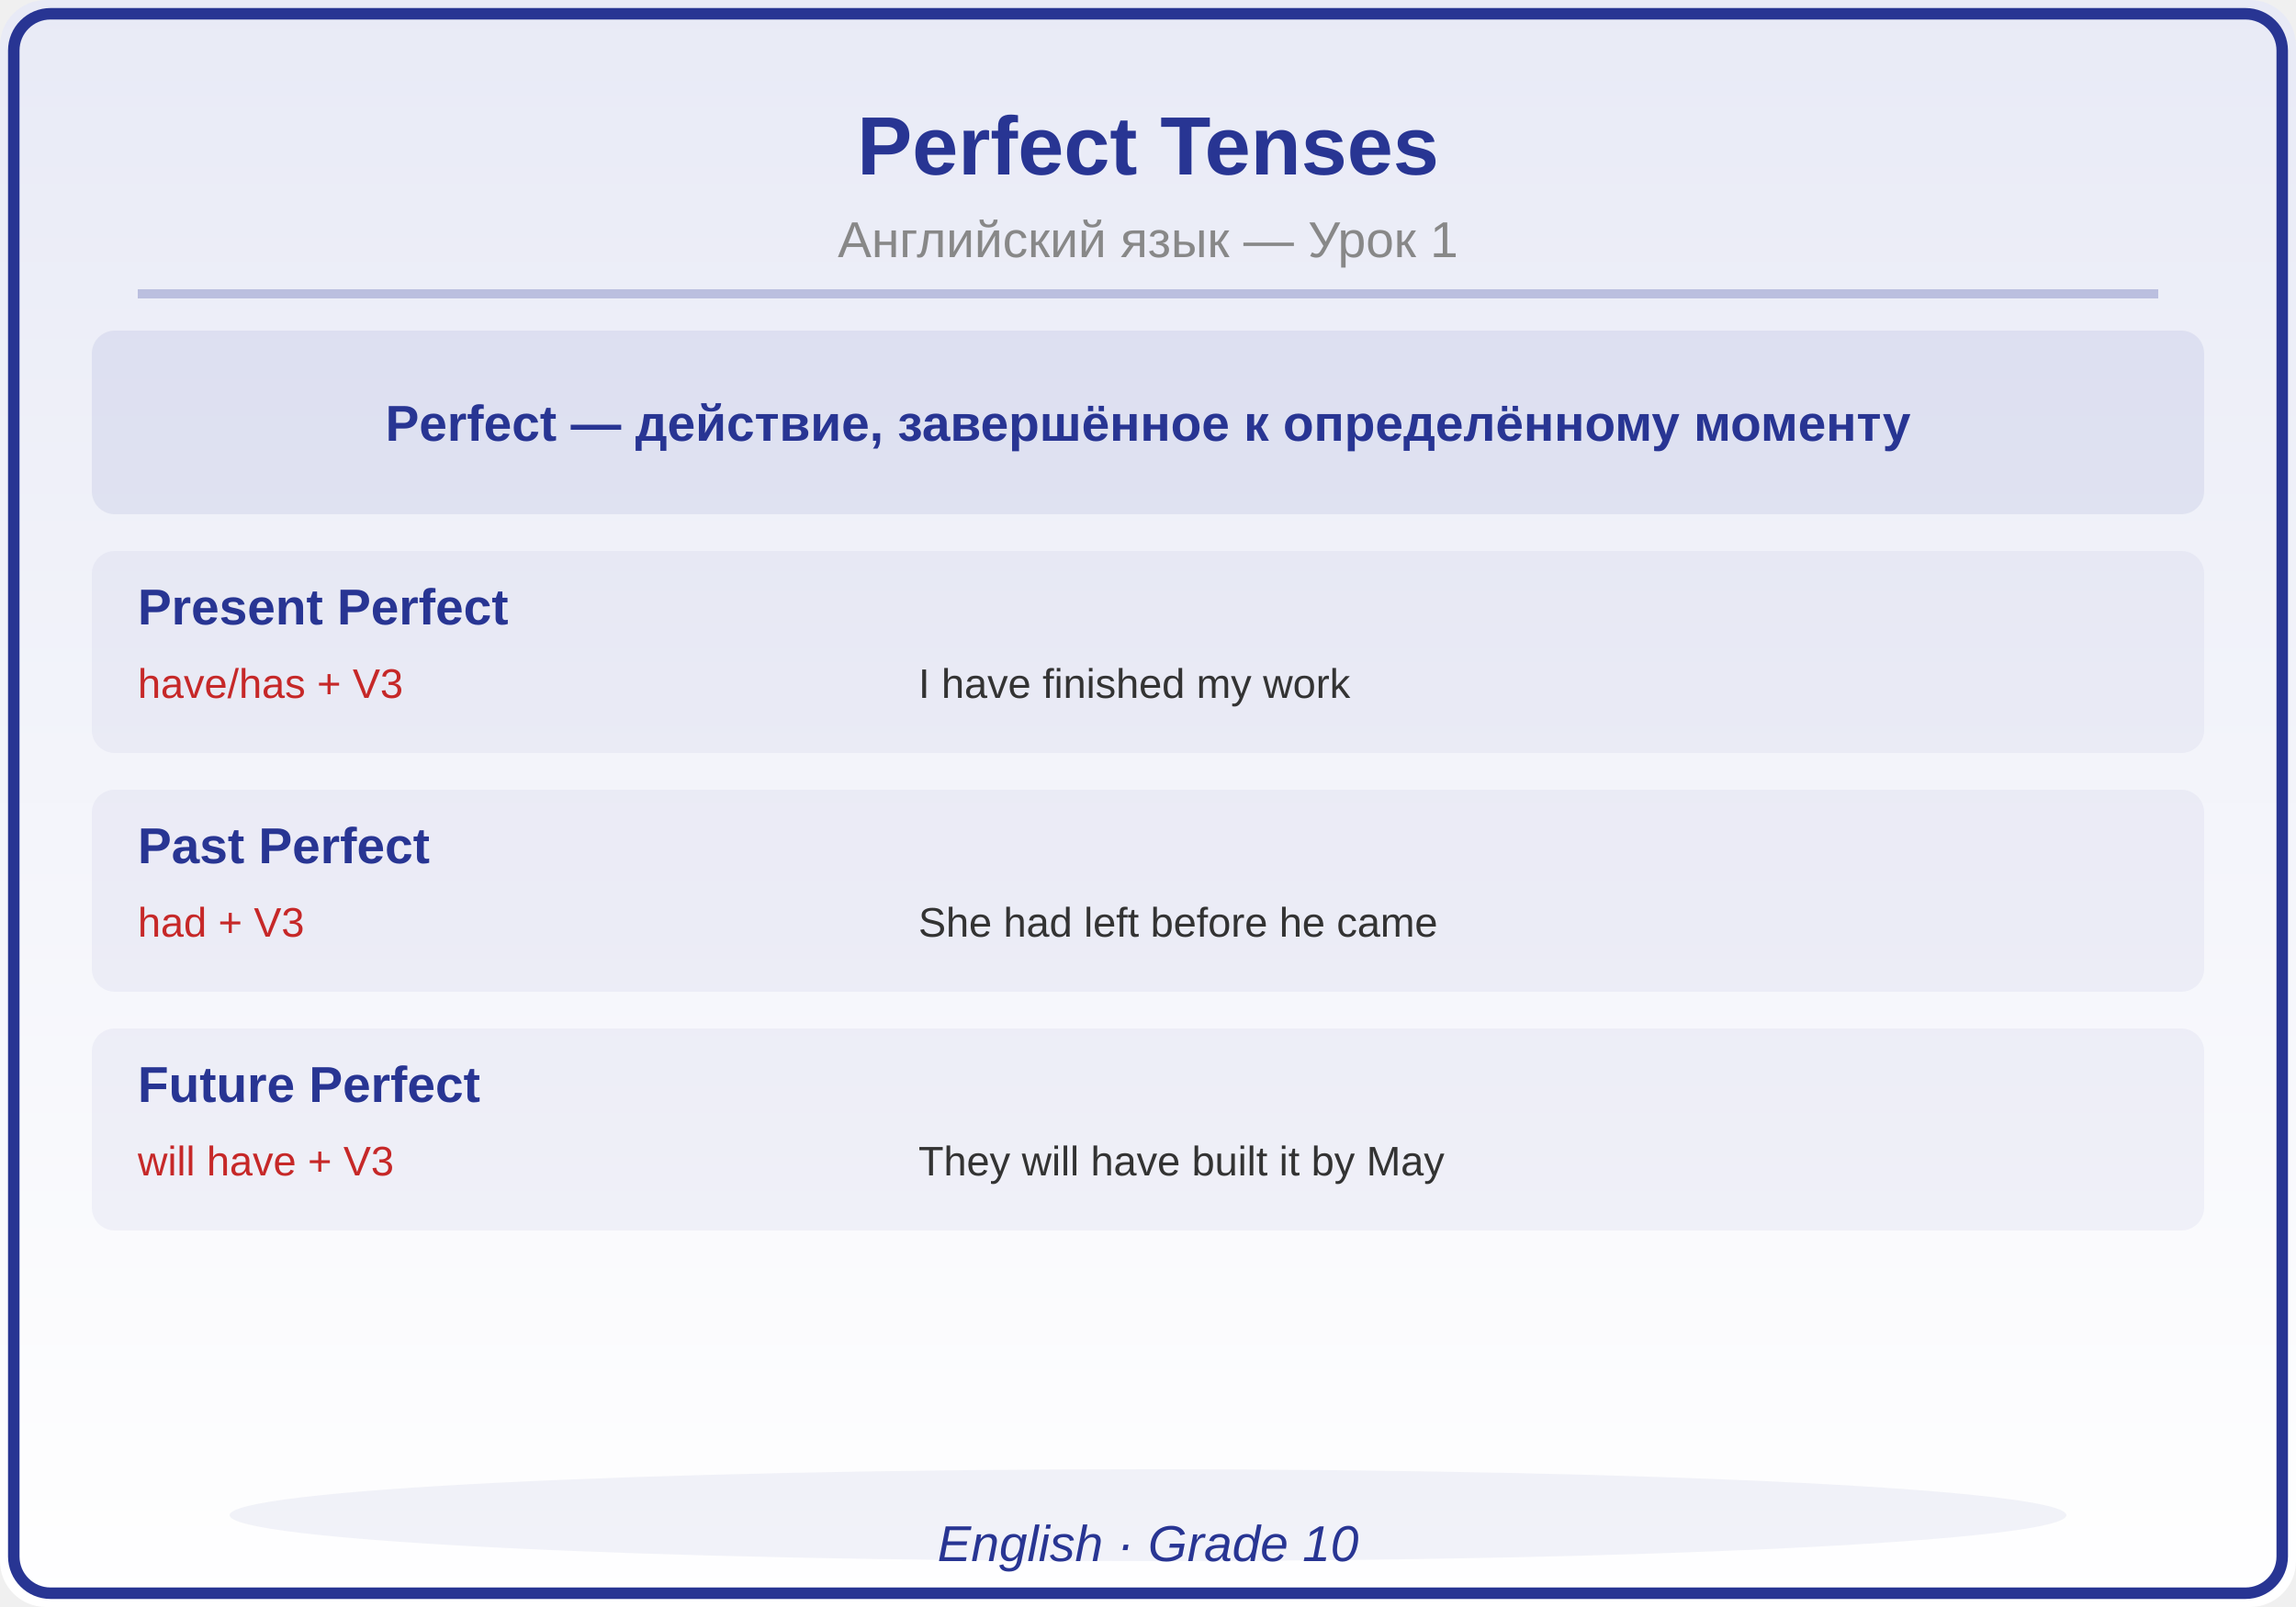
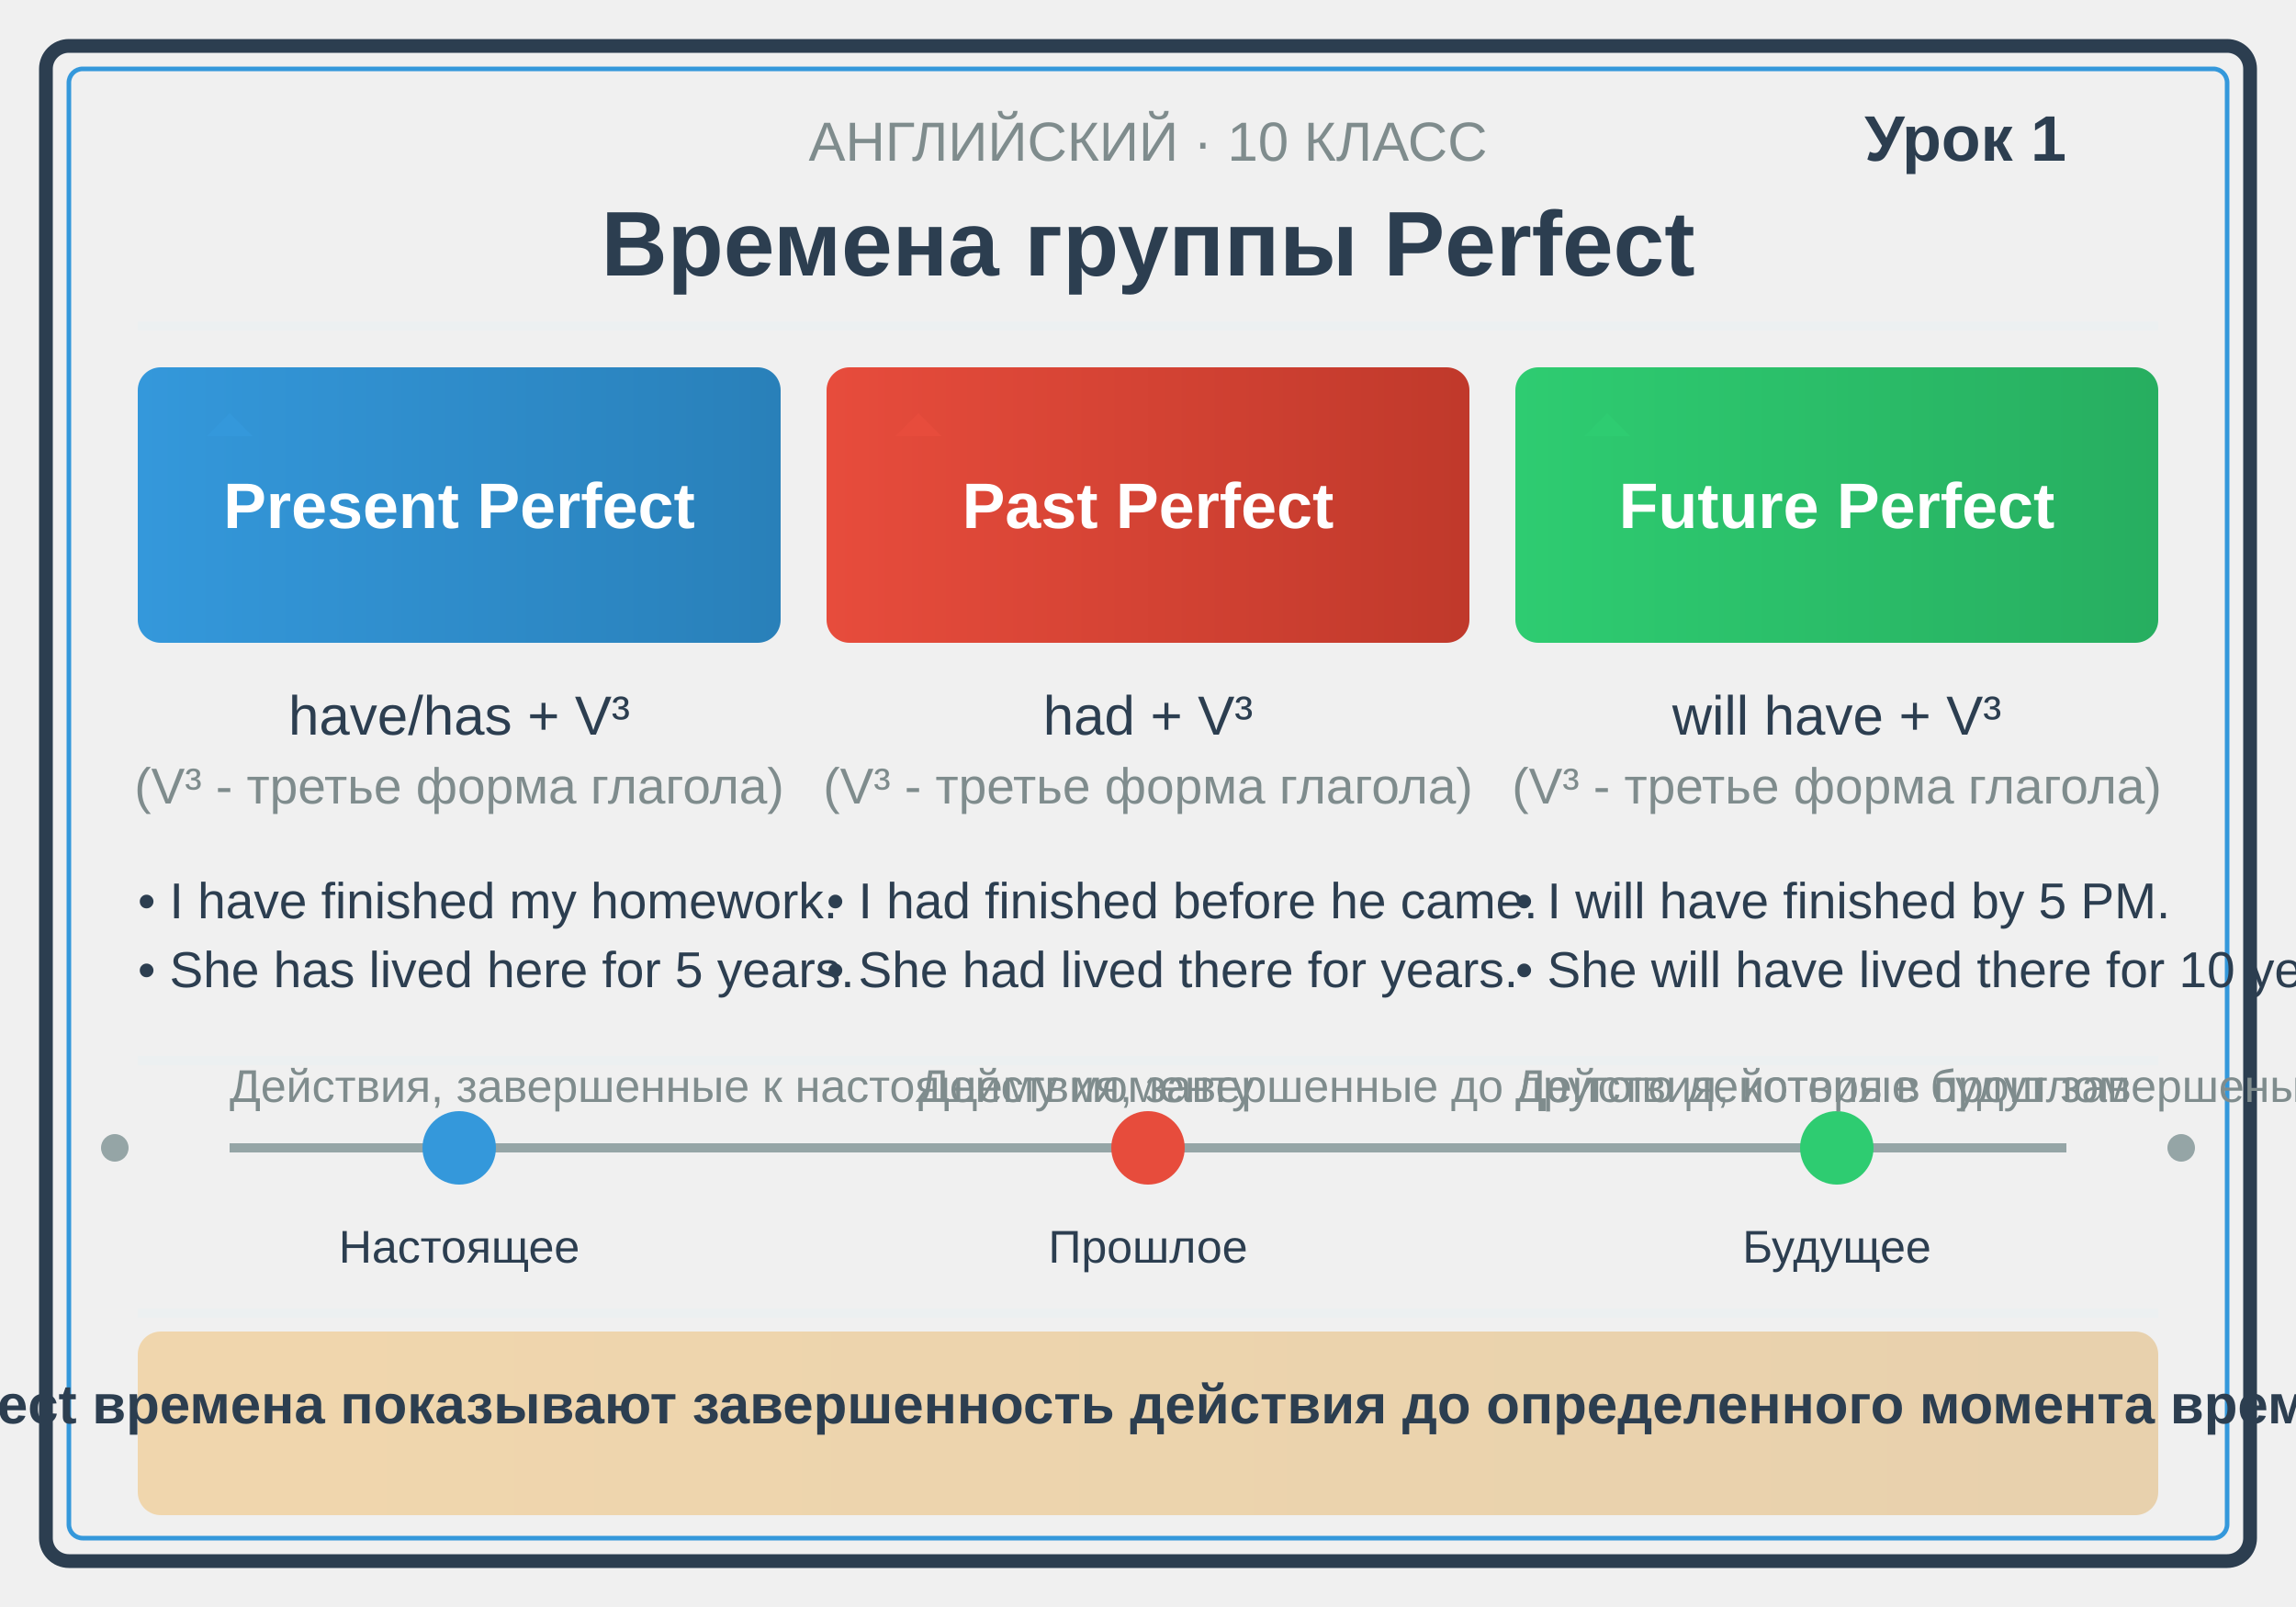
<svg xmlns="http://www.w3.org/2000/svg" viewBox="0 0 500 350">
+   <rect x="10" y="10" width="480" height="330" fill="none" stroke="#2c3e50" stroke-width="3" rx="5" />
+   <rect x="15" y="15" width="470" height="320" fill="none" stroke="#3498db" stroke-width="1" rx="3" />
+   <text x="250" y="35" text-anchor="middle" font-family="Arial, sans-serif" font-size="12" fill="#7f8c8d">АНГЛИЙСКИЙ · 10 КЛАСС</text>
+   <text x="450" y="35" text-anchor="end" font-family="Arial, sans-serif" font-size="14" font-weight="bold" fill="#2c3e50">Урок 1</text>
+   <text x="250" y="60" text-anchor="middle" font-family="Arial, sans-serif" font-size="20" font-weight="bold" fill="#2c3e50">Времена группы Perfect</text>
  <defs>
-     <linearGradient id="bg" x1="0" y1="0" x2="0" y2="1">
-       <stop offset="0%" stop-color="#E8EAF6" />
-       <stop offset="100%" stop-color="#FFFFFF" />
+     <linearGradient id="grad1" x1="0%" y1="0%" x2="100%" y2="0%">
+       <stop offset="0%" style="stop-color:#3498db;stop-opacity:1" />
+       <stop offset="100%" style="stop-color:#2980b9;stop-opacity:1" />
+     </linearGradient>
+     <linearGradient id="grad2" x1="0%" y1="0%" x2="100%" y2="0%">
+       <stop offset="0%" style="stop-color:#e74c3c;stop-opacity:1" />
+       <stop offset="100%" style="stop-color:#c0392b;stop-opacity:1" />
+     </linearGradient>
+     <linearGradient id="grad3" x1="0%" y1="0%" x2="100%" y2="0%">
+       <stop offset="0%" style="stop-color:#2ecc71;stop-opacity:1" />
+       <stop offset="100%" style="stop-color:#27ae60;stop-opacity:1" />
+     </linearGradient>
+     <linearGradient id="grad4" x1="0%" y1="0%" x2="100%" y2="0%">
+       <stop offset="0%" style="stop-color:#f39c12;stop-opacity:1" />
+       <stop offset="100%" style="stop-color:#d68910;stop-opacity:1" />
    </linearGradient>
  </defs>
-   <rect width="500" height="350" fill="url(#bg)" rx="10" />
-   <rect x="3" y="3" width="494" height="344" rx="8" fill="none" stroke="#283593" stroke-width="2.5" />
-   <text x="250" y="38" font-family="Arial,sans-serif" font-size="18" font-weight="bold" fill="#283593" text-anchor="middle">Perfect Tenses</text>
-   <text x="250" y="56" font-family="Arial,sans-serif" font-size="11" fill="#888888" text-anchor="middle">Английский язык — Урок 1</text>
-   <line x1="30" y1="64" x2="470" y2="64" stroke="#283593" stroke-width="2" opacity="0.25" />
-   <rect x="20" y="72" width="460" height="40" rx="5" fill="#283593" opacity="0.08" />
-   <text x="250" y="96" font-family="Arial,sans-serif" font-size="11" fill="#283593" text-anchor="middle" font-weight="bold">Perfect — действие, завершённое к определённому моменту</text>
-   <rect x="20" y="120" width="460" height="44" rx="5" fill="#283593" opacity="0.05" />
-   <text x="30" y="136" font-family="Arial,sans-serif" font-size="11" fill="#283593" text-anchor="start" font-weight="bold">Present Perfect</text>
-   <text x="30" y="152" font-family="Arial,sans-serif" font-size="9" fill="#C62828" text-anchor="start" font-weight="normal">have/has + V3</text>
-   <text x="200" y="152" font-family="Arial,sans-serif" font-size="9" fill="#333333" text-anchor="start" font-weight="normal">I have finished my work</text>
-   <rect x="20" y="172" width="460" height="44" rx="5" fill="#283593" opacity="0.05" />
-   <text x="30" y="188" font-family="Arial,sans-serif" font-size="11" fill="#283593" text-anchor="start" font-weight="bold">Past Perfect</text>
-   <text x="30" y="204" font-family="Arial,sans-serif" font-size="9" fill="#C62828" text-anchor="start" font-weight="normal">had + V3</text>
-   <text x="200" y="204" font-family="Arial,sans-serif" font-size="9" fill="#333333" text-anchor="start" font-weight="normal">She had left before he came</text>
-   <rect x="20" y="224" width="460" height="44" rx="5" fill="#283593" opacity="0.05" />
-   <text x="30" y="240" font-family="Arial,sans-serif" font-size="11" fill="#283593" text-anchor="start" font-weight="bold">Future Perfect</text>
-   <text x="30" y="256" font-family="Arial,sans-serif" font-size="9" fill="#C62828" text-anchor="start" font-weight="normal">will have + V3</text>
-   <text x="200" y="256" font-family="Arial,sans-serif" font-size="9" fill="#333333" text-anchor="start" font-weight="normal">They will have built it by May</text>
-   <ellipse cx="250" cy="330" rx="200" ry="10" fill="#283593" opacity="0.06" />
-   <text x="250" y="340" font-family="Arial,sans-serif" font-size="11" fill="#283593" text-anchor="middle" font-style="italic">English · Grade 10</text>
+   <rect x="30" y="80" width="140" height="60" fill="url(#grad1)" rx="5" />
+   <text x="100" y="115" text-anchor="middle" font-family="Arial, sans-serif" font-size="14" font-weight="bold" fill="white">Present Perfect</text>
+   <text x="100" y="160" text-anchor="middle" font-family="Arial, sans-serif" font-size="12" fill="#2c3e50">have/has + V³</text>
+   <text x="100" y="175" text-anchor="middle" font-family="Arial, sans-serif" font-size="11" fill="#7f8c8d">(V³ - третье форма глагола)</text>
+   <text x="30" y="200" font-family="Arial, sans-serif" font-size="11" fill="#2c3e50">• I have finished my homework.</text>
+   <text x="30" y="215" font-family="Arial, sans-serif" font-size="11" fill="#2c3e50">• She has lived here for 5 years.</text>
+   <rect x="180" y="80" width="140" height="60" fill="url(#grad2)" rx="5" />
+   <text x="250" y="115" text-anchor="middle" font-family="Arial, sans-serif" font-size="14" font-weight="bold" fill="white">Past Perfect</text>
+   <text x="250" y="160" text-anchor="middle" font-family="Arial, sans-serif" font-size="12" fill="#2c3e50">had + V³</text>
+   <text x="250" y="175" text-anchor="middle" font-family="Arial, sans-serif" font-size="11" fill="#7f8c8d">(V³ - третье форма глагола)</text>
+   <text x="180" y="200" font-family="Arial, sans-serif" font-size="11" fill="#2c3e50">• I had finished before he came.</text>
+   <text x="180" y="215" font-family="Arial, sans-serif" font-size="11" fill="#2c3e50">• She had lived there for years.</text>
+   <rect x="330" y="80" width="140" height="60" fill="url(#grad3)" rx="5" />
+   <text x="400" y="115" text-anchor="middle" font-family="Arial, sans-serif" font-size="14" font-weight="bold" fill="white">Future Perfect</text>
+   <text x="400" y="160" text-anchor="middle" font-family="Arial, sans-serif" font-size="12" fill="#2c3e50">will have + V³</text>
+   <text x="400" y="175" text-anchor="middle" font-family="Arial, sans-serif" font-size="11" fill="#7f8c8d">(V³ - третье форма глагола)</text>
+   <text x="330" y="200" font-family="Arial, sans-serif" font-size="11" fill="#2c3e50">• I will have finished by 5 PM.</text>
+   <text x="330" y="215" font-family="Arial, sans-serif" font-size="11" fill="#2c3e50">• She will have lived there for 10 years.</text>
+   <line x1="50" y1="250" x2="450" y2="250" stroke="#95a5a6" stroke-width="2" />
+   <circle cx="100" cy="250" r="8" fill="#3498db" />
+   <text x="100" y="275" text-anchor="middle" font-family="Arial, sans-serif" font-size="10" fill="#2c3e50">Настоящее</text>
+   <circle cx="250" cy="250" r="8" fill="#e74c3c" />
+   <text x="250" y="275" text-anchor="middle" font-family="Arial, sans-serif" font-size="10" fill="#2c3e50">Прошлое</text>
+   <circle cx="400" cy="250" r="8" fill="#2ecc71" />
+   <text x="400" y="275" text-anchor="middle" font-family="Arial, sans-serif" font-size="10" fill="#2c3e50">Будущее</text>
+   <rect x="30" y="290" width="440" height="40" fill="url(#grad4)" rx="5" opacity="0.3" />
+   <text x="250" y="310" text-anchor="middle" font-family="Arial, sans-serif" font-size="12" font-weight="bold" fill="#2c3e50">Perfect времена показывают завершенность действия до определенного момента времени</text>
+   <polygon points="45,95 50,90 55,95" fill="#3498db" />
+   <polygon points="195,95 200,90 205,95" fill="#e74c3c" />
+   <polygon points="345,95 350,90 355,95" fill="#2ecc71" />
+   <path d="M 175 110 L 175 110" stroke="#7f8c8d" stroke-width="1" stroke-dasharray="2,2" fill="none" />
+   <path d="M 325 110 L 325 110" stroke="#7f8c8d" stroke-width="1" stroke-dasharray="2,2" fill="none" />
+   <text x="50" y="240" font-family="Arial, sans-serif" font-size="10" fill="#7f8c8d">Действия, завершенные к настоящему моменту</text>
+   <text x="200" y="240" font-family="Arial, sans-serif" font-size="10" fill="#7f8c8d">Действия, завершенные до другого действия в прошлом</text>
+   <text x="330" y="240" font-family="Arial, sans-serif" font-size="10" fill="#7f8c8d">Действия, которые будут завершены к определенному моменту в будущем</text>
+   <rect x="30" y="70" width="440" height="2" fill="#ecf0f1" />
+   <rect x="30" y="230" width="440" height="2" fill="#ecf0f1" />
+   <rect x="30" y="285" width="440" height="2" fill="#ecf0f1" />
+   <circle cx="25" cy="250" r="3" fill="#95a5a6" />
+   <circle cx="475" cy="250" r="3" fill="#95a5a6" />
</svg>
